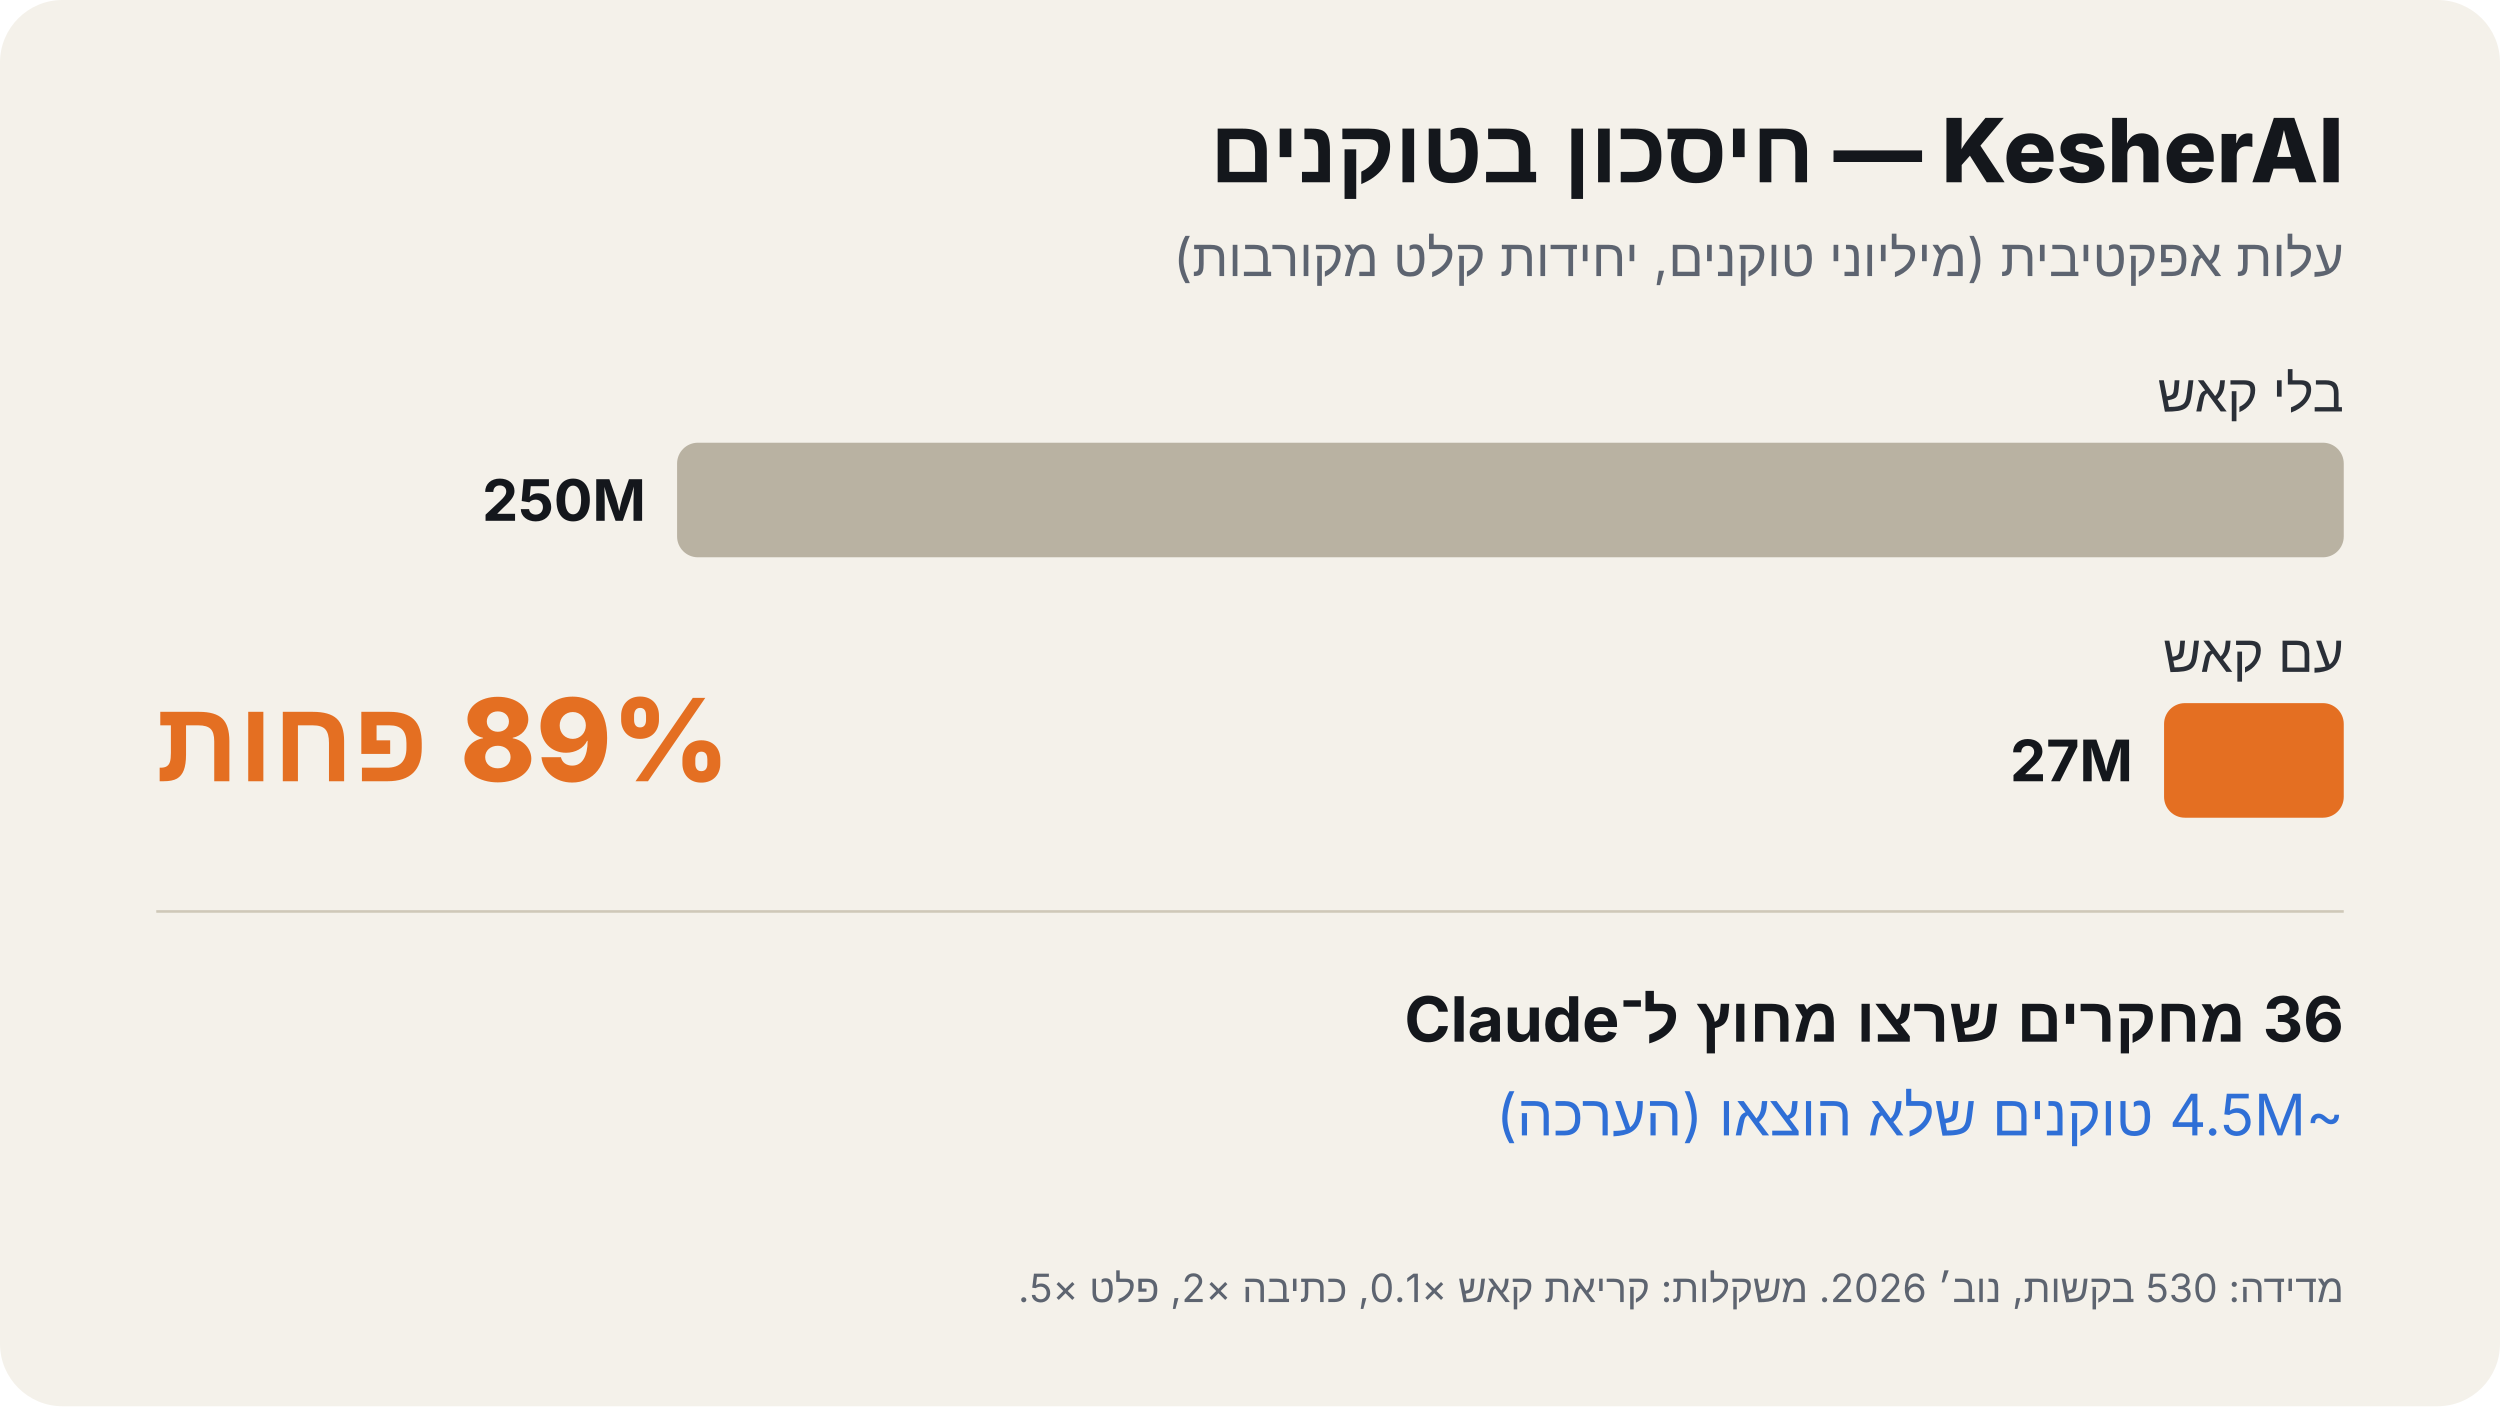
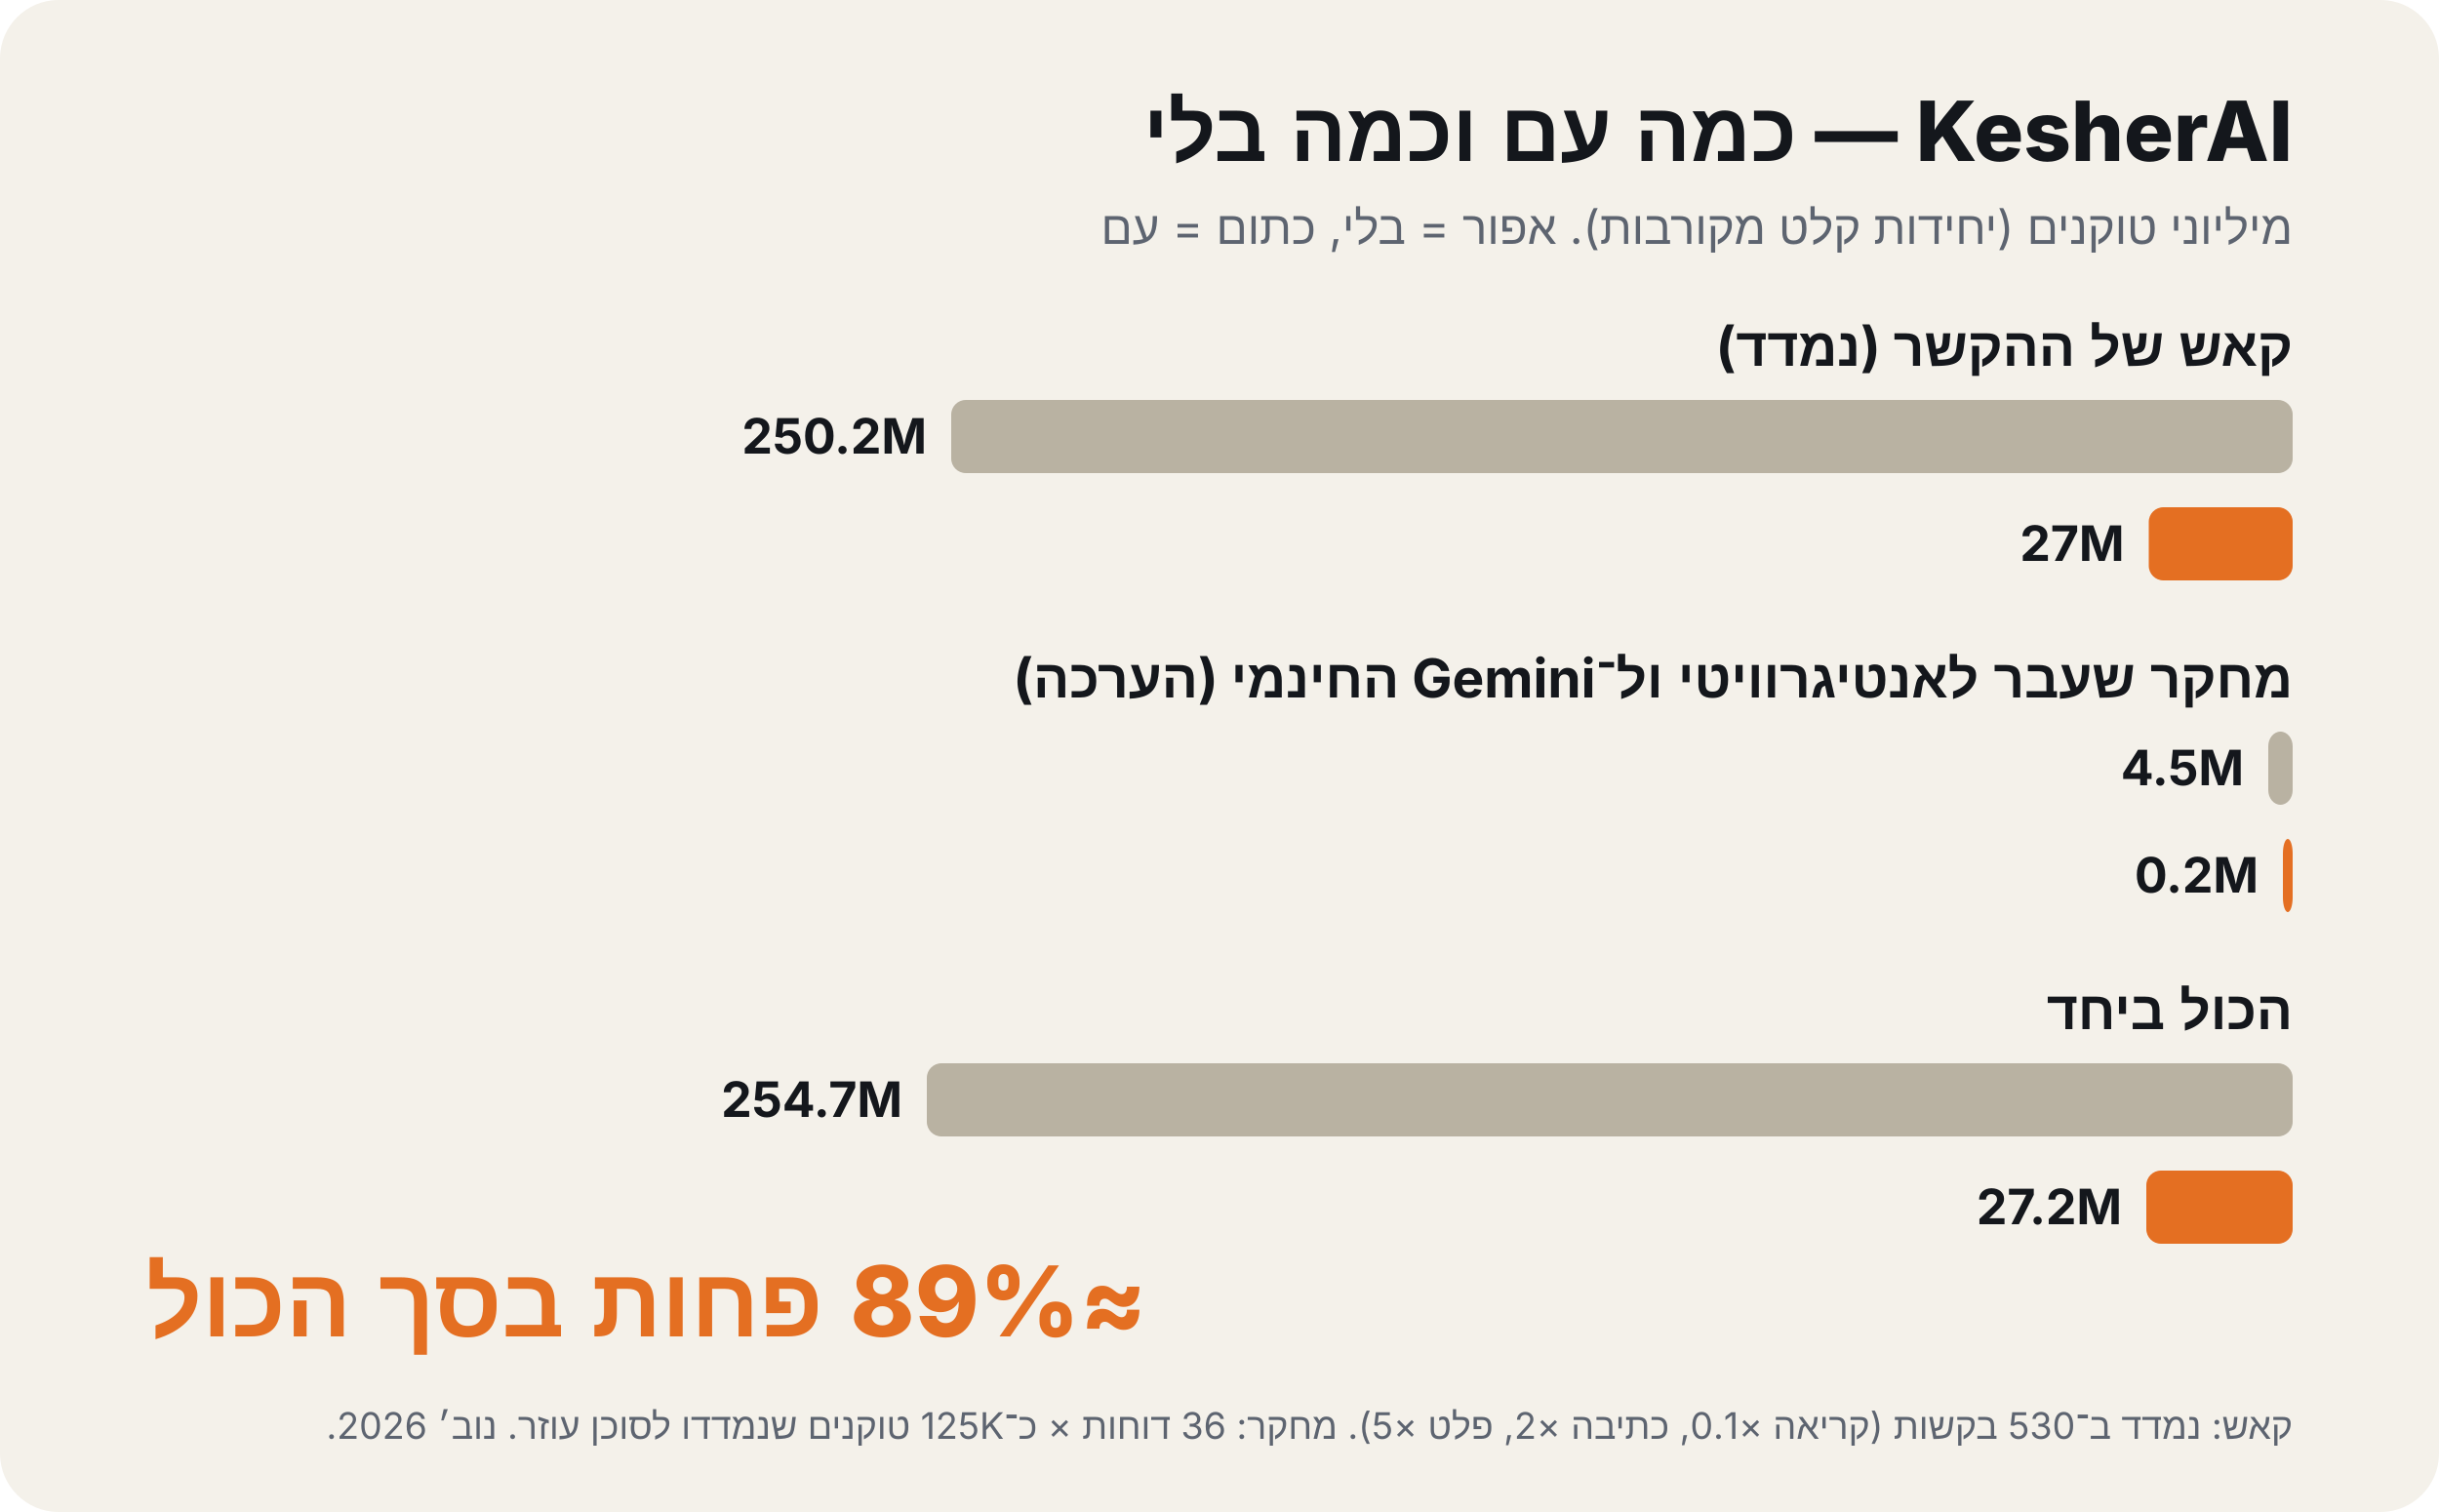
- <svg xmlns="http://www.w3.org/2000/svg" viewBox="0 0 960 540" width="960" height="540" font-family="Heebo, Inter, Arial, sans-serif" role="img" aria-label="KesherAI — חיסכון בטוקנים">
-   <rect width="960" height="540" rx="24" fill="#f4f1ea" />
-   <text x="900" y="70" text-anchor="start" direction="rtl" font-size="34" font-weight="800" fill="#14171c">KesherAI — חיסכון בטוקנים</text>
-   <text x="900" y="106" text-anchor="start" direction="rtl" font-size="20" fill="#5d6470">עלות אפקטיבית (מיליוני טוקנים, יחידות קלט מקורבות)</text>
-   <text x="900" y="158" text-anchor="start" direction="rtl" font-size="20" fill="#2a2f37">בלי קאש</text>
-   <rect x="260" y="170" width="640" height="44" rx="8" fill="#b9b2a2" />
-   <text x="248" y="200" text-anchor="end" font-size="22" font-weight="700" fill="#14171c">250M</text>
-   <text x="900" y="258" text-anchor="start" direction="rtl" font-size="20" fill="#2a2f37">עם קאש</text>
-   <rect x="831" y="270" width="69" height="44" rx="8" fill="#e46f22" />
-   <text x="819" y="300" text-anchor="end" font-size="22" font-weight="700" fill="#14171c">27M</text>
-   <text x="60" y="300" text-anchor="end" direction="rtl" font-size="44" font-weight="800" fill="#e46f22">89% פחות</text>
-   <line x1="60" y1="350" x2="900" y2="350" stroke="#cfc8b8" />
-   <text x="900" y="400" text-anchor="start" direction="rtl" font-size="24" font-weight="700" fill="#14171c">36 מחקרים שרצו מחוץ ל־Claude</text>
-   <text x="900" y="436" text-anchor="start" direction="rtl" font-size="22" fill="#2f6fd6">~4.5M טוקנים שלא הוצאו (הערכה)</text>
-   <text x="900" y="500" text-anchor="start" direction="rtl" font-size="15" fill="#5d6470">מדידה: 530 בקשות, נוב׳ 2026. משקלות: קריאת קאש ×0.1, כתיבה ×2, פלט ×5.</text>
+ <svg xmlns="http://www.w3.org/2000/svg" viewBox="0 0 1000 620" width="1000" height="620" font-family="Heebo, Inter, Arial, sans-serif" role="img" aria-label="KesherAI token savings">
+   <rect width="1000" height="620" rx="24" fill="#f4f1ea" />
+   <text x="940" y="66" text-anchor="start" font-size="34" font-weight="800" fill="#14171c" direction="rtl">KesherAI — כמה עם וכמה בלי</text>
+   <text x="940" y="100" text-anchor="start" font-size="19" font-weight="400" fill="#5d6470" direction="rtl">מיליוני טוקנים (יחידות קלט מקורבות). אפור = בלי, כתום = עם</text>
+   <text x="940" y="150" text-anchor="start" font-size="22" font-weight="700" fill="#14171c" direction="rtl">קאש של ההקשר (נמדד)</text>
+   <rect x="390" y="164" width="550" height="30" rx="6" fill="#b9b2a2" />
+   <text x="380" y="186" text-anchor="end" font-size="20" font-weight="700" fill="#14171c">250.2M</text>
+   <rect x="881" y="208" width="59" height="30" rx="6" fill="#e46f22" />
+   <text x="871" y="230" text-anchor="end" font-size="20" font-weight="700" fill="#14171c">27M</text>
+   <text x="940" y="286" text-anchor="start" font-size="22" font-weight="700" fill="#14171c" direction="rtl">מחקר שעבר לאנטיגרוויטי ול־Gemini החינמי (הערכה)</text>
+   <rect x="930" y="300" width="10" height="30" rx="6" fill="#b9b2a2" />
+   <text x="920" y="322" text-anchor="end" font-size="20" font-weight="700" fill="#14171c">4.5M</text>
+   <rect x="936" y="344" width="4" height="30" rx="6" fill="#e46f22" />
+   <text x="926" y="366" text-anchor="end" font-size="20" font-weight="700" fill="#14171c">0.2M</text>
+   <text x="940" y="422" text-anchor="start" font-size="22" font-weight="700" fill="#14171c" direction="rtl">הכול ביחד</text>
+   <rect x="380" y="436" width="560" height="30" rx="6" fill="#b9b2a2" />
+   <text x="370" y="458" text-anchor="end" font-size="20" font-weight="700" fill="#14171c">254.7M</text>
+   <rect x="880" y="480" width="60" height="30" rx="6" fill="#e46f22" />
+   <text x="870" y="502" text-anchor="end" font-size="20" font-weight="700" fill="#14171c">27.2M</text>
+   <text x="60" y="548" text-anchor="end" direction="rtl" font-size="40" font-weight="800" fill="#e46f22">≈89% פחות בסך הכול</text>
+   <text x="940" y="590" text-anchor="start" font-size="15" font-weight="400" fill="#5d6470" direction="rtl">קאש: נמדד ב־530 בקשות (קריאה ×0.1, כתיבה ×2, פלט ×5). מחקר: 36 דוחות × כ־125K טוקנים שנמדדו לסוכן עוזר. נוב׳ 2026.</text>
</svg>
